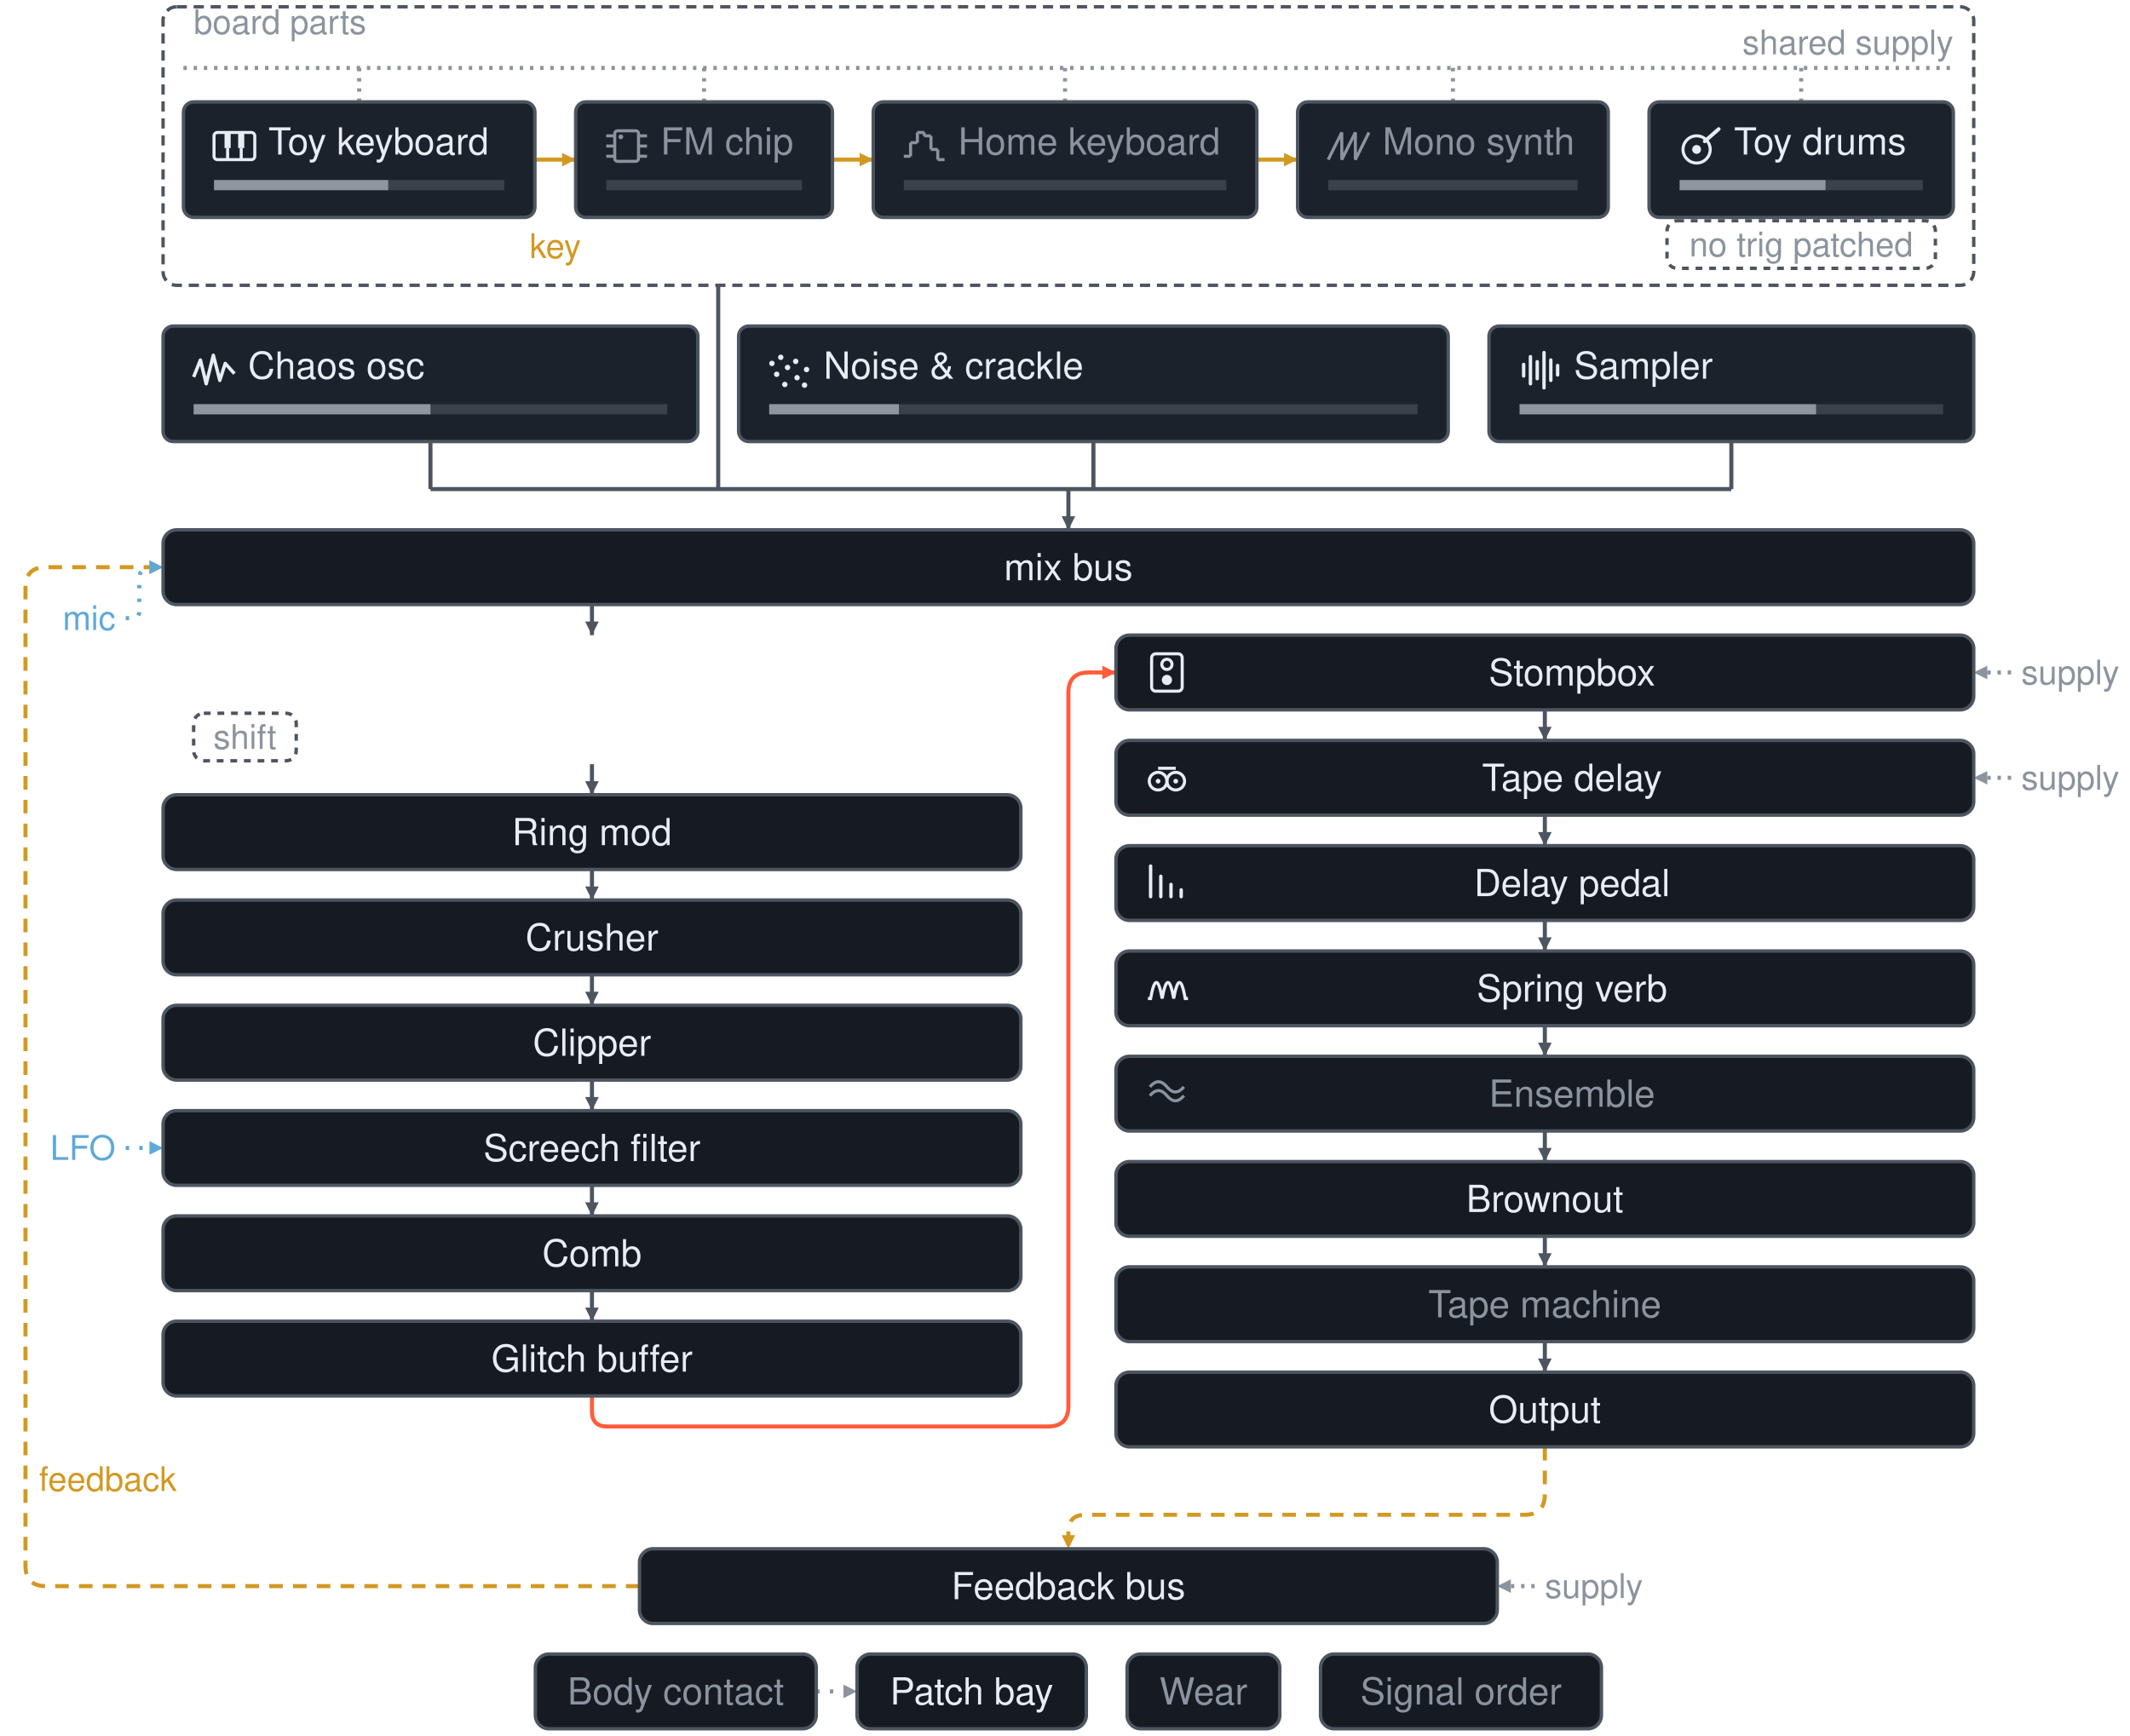
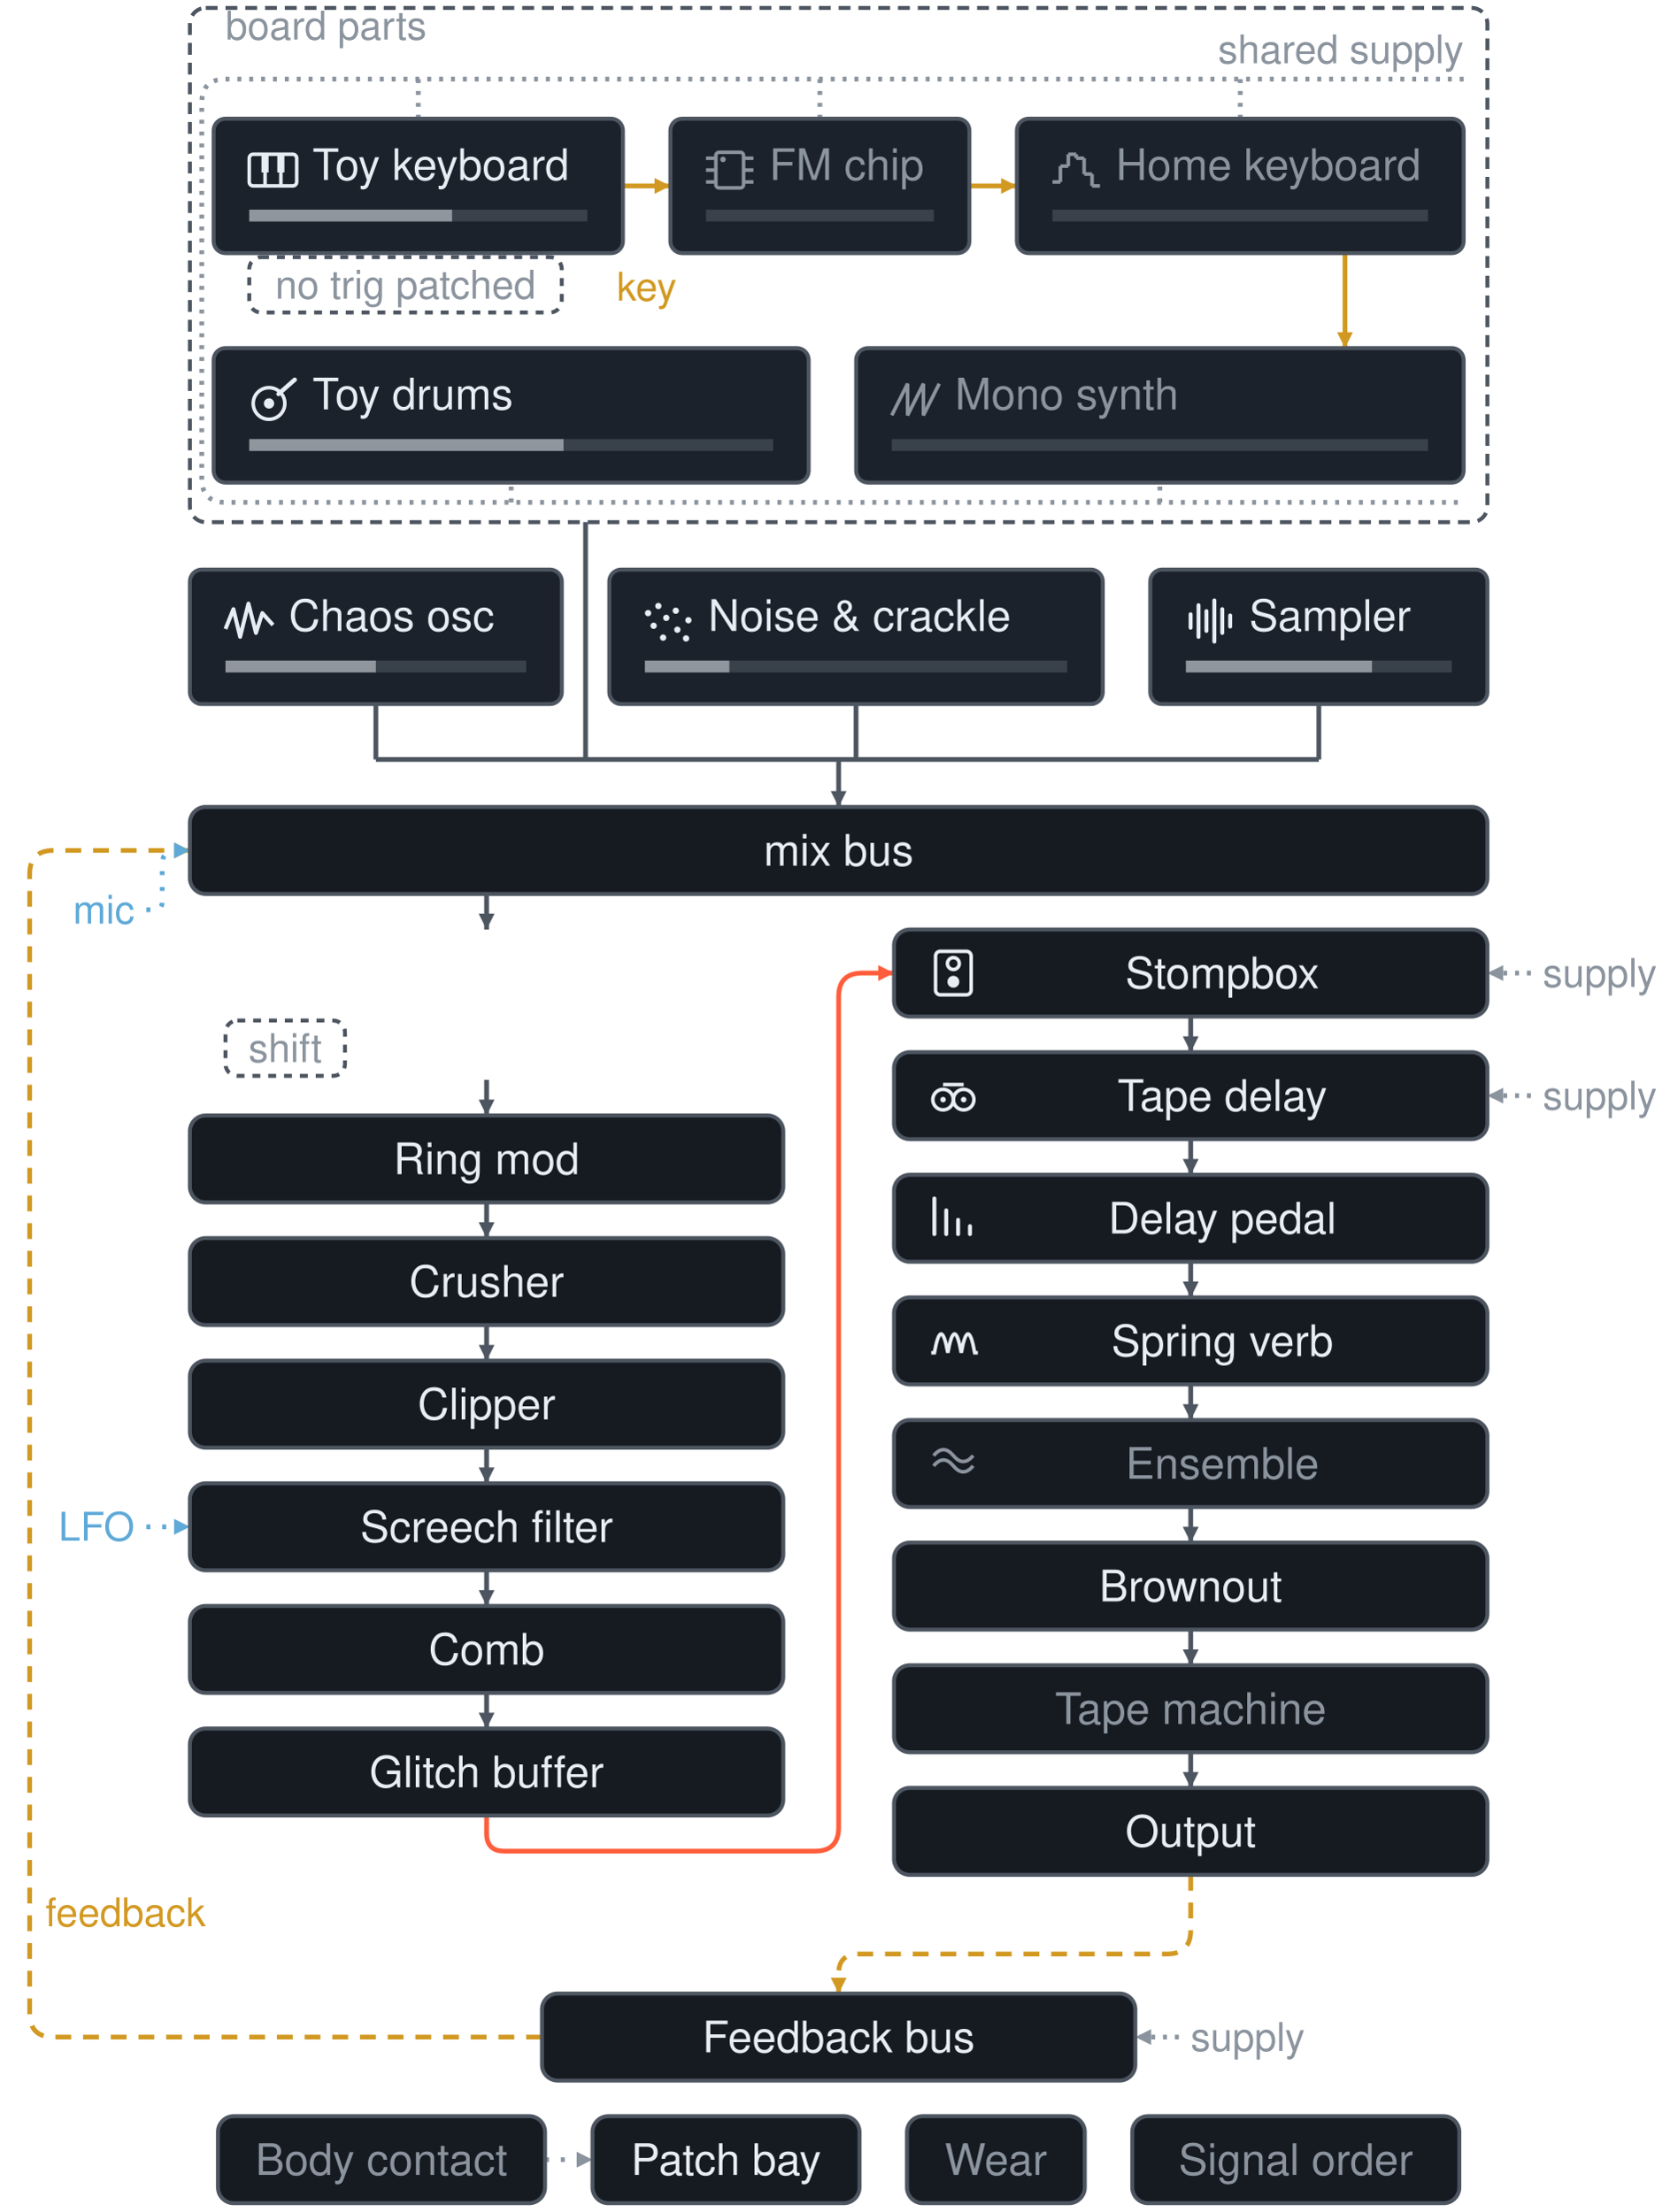
- <svg xmlns="http://www.w3.org/2000/svg" viewBox="0 0 627 511" width="627" height="511" font-family="Helvetica, Arial, sans-serif">
-   <g class="wire">
-     <path class="line" d="M 54 20 L 575 20" fill="none" stroke="#8b949e" stroke-width="1.2" stroke-dasharray="1 2" />
-     <path class="head" d="" fill="#8b949e" />
-     <text x="575" y="16" fill="#8b949e" font-size="10" text-anchor="end">shared supply</text>
+ <svg xmlns="http://www.w3.org/2000/svg" viewBox="0 0 422 559" width="422" height="559" font-family="Helvetica, Arial, sans-serif">
+   <g class="wire">
+     <path class="line" d="M 370 20 L 57 20 Q 51 20 51 26 L 51 121 Q 51 127 57 127 L 370 127" fill="none" stroke="#8b949e" stroke-width="1.2" stroke-dasharray="1 2" />
+     <path class="head" d="" fill="#8b949e" />
+     <text x="370" y="16" fill="#8b949e" font-size="10" text-anchor="end">shared supply</text>
  </g>
  <g class="wire">
    <path class="line" d="M 105.73 20 L 105.73 30" fill="none" stroke="#8b949e" stroke-width="1.2" stroke-dasharray="1 2" />
    <path class="head" d="" fill="#8b949e" />
  </g>
  <g class="wire">
-     <path class="line" d="M 530.21 20 L 530.21 30" fill="none" stroke="#8b949e" stroke-width="1.2" stroke-dasharray="1 2" />
-     <path class="head" d="" fill="#8b949e" />
-   </g>
-   <g class="wire">
-     <path class="line" d="M 207.25 20 L 207.25 30" fill="none" stroke="#8b949e" stroke-width="1.2" stroke-dasharray="1 2" />
-     <path class="head" d="" fill="#8b949e" />
-   </g>
-   <g class="wire">
-     <path class="line" d="M 313.51 20 L 313.51 30" fill="none" stroke="#8b949e" stroke-width="1.2" stroke-dasharray="1 2" />
-     <path class="head" d="" fill="#8b949e" />
-   </g>
-   <g class="wire">
-     <path class="line" d="M 427.7 20 L 427.7 30" fill="none" stroke="#8b949e" stroke-width="1.2" stroke-dasharray="1 2" />
-     <path class="head" d="" fill="#8b949e" />
-   </g>
-   <g class="wire">
-     <path class="line" d="M 157.46 47 L 169.46 47" fill="none" stroke="#d29922" stroke-width="1.2" />
-     <path class="head" d="M 169.46 47 L 165.46 49 L 165.46 45 Z" fill="#d29922" />
-     <text x="163.457" y="76" fill="#d29922" font-size="10" text-anchor="middle">key</text>
-   </g>
-   <g class="wire">
-     <path class="line" d="M 245.04 47 L 257.04 47" fill="none" stroke="#d29922" stroke-width="1.2" />
-     <path class="head" d="M 257.04 47 L 253.04 49 L 253.04 45 Z" fill="#d29922" />
-   </g>
-   <g class="wire">
-     <path class="line" d="M 369.97 47 L 381.97 47" fill="none" stroke="#d29922" stroke-width="1.2" />
-     <path class="head" d="M 381.97 47 L 377.97 49 L 377.97 45 Z" fill="#d29922" />
-   </g>
-   <g class="wire">
-     <path class="line" d="M 211.42 84 L 211.42 144" fill="none" stroke="#4d5560" stroke-width="1.2" />
-     <path class="head" d="" fill="#4d5560" />
-   </g>
-   <g class="wire">
-     <path class="line" d="M 126.71 130 L 126.71 144" fill="none" stroke="#4d5560" stroke-width="1.2" />
-     <path class="head" d="" fill="#4d5560" />
-   </g>
-   <g class="wire">
-     <path class="line" d="M 321.87 130 L 321.87 144" fill="none" stroke="#4d5560" stroke-width="1.2" />
-     <path class="head" d="" fill="#4d5560" />
-   </g>
-   <g class="wire">
-     <path class="line" d="M 509.65 130 L 509.65 144" fill="none" stroke="#4d5560" stroke-width="1.2" />
-     <path class="head" d="" fill="#4d5560" />
-   </g>
-   <g class="wire">
-     <path class="line" d="M 126.71 144 L 509.65 144" fill="none" stroke="#4d5560" stroke-width="1.2" />
-     <path class="head" d="" fill="#4d5560" />
-   </g>
-   <g class="wire">
-     <path class="line" d="M 314.5 144 L 314.5 156" fill="none" stroke="#4d5560" stroke-width="1.2" />
-     <path class="head" d="M 314.5 156 L 312.5 152 L 316.5 152 Z" fill="#4d5560" />
-   </g>
-   <g class="wire">
-     <path class="line" d="M 174.25 178 L 174.25 187" fill="none" stroke="#4d5560" stroke-width="1.2" />
-     <path class="head" d="M 174.25 187 L 172.25 183 L 176.25 183 Z" fill="#4d5560" />
-   </g>
-   <g class="wire">
-     <path class="line" d="M 174.25 225 L 174.25 234" fill="none" stroke="#4d5560" stroke-width="1.2" />
-     <path class="head" d="M 174.25 234 L 172.25 230 L 176.25 230 Z" fill="#4d5560" />
-   </g>
-   <g class="wire">
-     <path class="line" d="M 174.25 256 L 174.25 265" fill="none" stroke="#4d5560" stroke-width="1.2" />
-     <path class="head" d="M 174.25 265 L 172.25 261 L 176.25 261 Z" fill="#4d5560" />
-   </g>
-   <g class="wire">
-     <path class="line" d="M 174.25 287 L 174.25 296" fill="none" stroke="#4d5560" stroke-width="1.2" />
-     <path class="head" d="M 174.25 296 L 172.25 292 L 176.25 292 Z" fill="#4d5560" />
-   </g>
-   <g class="wire">
-     <path class="line" d="M 174.25 318 L 174.25 327" fill="none" stroke="#4d5560" stroke-width="1.2" />
-     <path class="head" d="M 174.25 327 L 172.25 323 L 176.25 323 Z" fill="#4d5560" />
-   </g>
-   <g class="wire">
-     <path class="line" d="M 174.25 349 L 174.25 358" fill="none" stroke="#4d5560" stroke-width="1.2" />
-     <path class="head" d="M 174.25 358 L 172.25 354 L 176.25 354 Z" fill="#4d5560" />
-   </g>
-   <g class="wire">
-     <path class="line" d="M 174.25 380 L 174.25 389" fill="none" stroke="#4d5560" stroke-width="1.2" />
-     <path class="head" d="M 174.25 389 L 172.25 385 L 176.25 385 Z" fill="#4d5560" />
-   </g>
-   <g class="wire">
-     <path class="line" d="M 454.75 209 L 454.75 218" fill="none" stroke="#4d5560" stroke-width="1.2" />
-     <path class="head" d="M 454.75 218 L 452.75 214 L 456.75 214 Z" fill="#4d5560" />
-   </g>
-   <g class="wire">
-     <path class="line" d="M 454.75 240 L 454.75 249" fill="none" stroke="#4d5560" stroke-width="1.2" />
-     <path class="head" d="M 454.75 249 L 452.75 245 L 456.75 245 Z" fill="#4d5560" />
-   </g>
-   <g class="wire">
-     <path class="line" d="M 454.75 271 L 454.75 280" fill="none" stroke="#4d5560" stroke-width="1.2" />
-     <path class="head" d="M 454.75 280 L 452.75 276 L 456.75 276 Z" fill="#4d5560" />
-   </g>
-   <g class="wire">
-     <path class="line" d="M 454.75 302 L 454.75 311" fill="none" stroke="#4d5560" stroke-width="1.2" />
-     <path class="head" d="M 454.75 311 L 452.75 307 L 456.75 307 Z" fill="#4d5560" />
-   </g>
-   <g class="wire">
-     <path class="line" d="M 454.75 333 L 454.75 342" fill="none" stroke="#4d5560" stroke-width="1.2" />
-     <path class="head" d="M 454.75 342 L 452.75 338 L 456.75 338 Z" fill="#4d5560" />
-   </g>
-   <g class="wire">
-     <path class="line" d="M 454.75 364 L 454.75 373" fill="none" stroke="#4d5560" stroke-width="1.2" />
-     <path class="head" d="M 454.75 373 L 452.75 369 L 456.75 369 Z" fill="#4d5560" />
-   </g>
-   <g class="wire">
-     <path class="line" d="M 454.75 395 L 454.75 404" fill="none" stroke="#4d5560" stroke-width="1.2" />
-     <path class="head" d="M 454.75 404 L 452.75 400 L 456.75 400 Z" fill="#4d5560" />
-   </g>
-   <g class="wire">
-     <path class="line" d="M 174.25 411 L 174.25 415.5 Q 174.25 420 178.75 420 L 308.5 420 Q 314.5 420 314.5 414 L 314.5 204 Q 314.5 198 320.5 198 L 328.5 198" fill="none" stroke="#ff5d3b" stroke-width="1.2" />
-     <path class="head" d="M 328.5 198 L 324.5 200 L 324.5 196 Z" fill="#ff5d3b" />
-   </g>
-   <g class="wire">
-     <path class="line" d="M 454.75 426 L 454.75 440 Q 454.75 446 448.75 446 L 319.5 446 Q 314.5 446 314.5 451 L 314.5 456" fill="none" stroke="#d29922" stroke-width="1.2" stroke-dasharray="4 3" />
-     <path class="head" d="M 314.5 456 L 312.5 452 L 316.5 452 Z" fill="#d29922" />
-   </g>
-   <g class="wire">
-     <path class="line" d="M 188.25 467 L 13.5 467 Q 7.5 467 7.5 461 L 7.5 173 Q 7.5 167 13.5 167 L 48 167" fill="none" stroke="#d29922" stroke-width="1.2" stroke-dasharray="4 3" />
-     <path class="head" d="M 48 167 L 44 169 L 44 165 Z" fill="#d29922" />
-     <text x="11.5" y="439" fill="#d29922" font-size="10" text-anchor="start">feedback</text>
-   </g>
-   <g class="wire">
-     <path class="line" d="M 240.28 498 L 252.28 498" fill="none" stroke="#8b949e" stroke-width="1.2" stroke-dasharray="1 3" />
-     <path class="head" d="M 252.28 498 L 248.28 500 L 248.28 496 Z" fill="#8b949e" />
-   </g>
-   <g class="wire">
-     <path class="line" d="M 37 182 L 39 182 Q 41 182 41 180 L 41 170.5 Q 41 167 44.5 167 L 48 167" fill="none" stroke="#5ea9d8" stroke-width="1.2" stroke-dasharray="1 3" />
-     <path class="head" d="M 48 167 L 44 169 L 44 165 Z" fill="#5ea9d8" />
-   </g>
-   <g class="wire">
-     <path class="line" d="M 592 198 L 581 198" fill="none" stroke="#8b949e" stroke-width="1.2" stroke-dasharray="1 2" />
-     <path class="head" d="M 581 198 L 585 196 L 585 200 Z" fill="#8b949e" />
-   </g>
-   <g class="wire">
-     <path class="line" d="M 592 229 L 581 229" fill="none" stroke="#8b949e" stroke-width="1.2" stroke-dasharray="1 2" />
-     <path class="head" d="M 581 229 L 585 227 L 585 231 Z" fill="#8b949e" />
-   </g>
-   <g class="wire">
-     <path class="line" d="M 37 338 L 48 338" fill="none" stroke="#5ea9d8" stroke-width="1.2" stroke-dasharray="1 3" />
-     <path class="head" d="M 48 338 L 44 340 L 44 336 Z" fill="#5ea9d8" />
-   </g>
-   <g class="wire">
-     <path class="line" d="M 451.75 467 L 440.75 467" fill="none" stroke="#8b949e" stroke-width="1.2" stroke-dasharray="1 2" />
-     <path class="head" d="M 440.75 467 L 444.75 465 L 444.75 469 Z" fill="#8b949e" />
-   </g>
-   <g class="node">
-     <rect x="48" y="2" width="533" height="82" rx="4" fill="none" stroke="#4d5560" stroke-dasharray="3 2" />
+     <path class="line" d="M 129.21 127 L 129.21 122" fill="none" stroke="#8b949e" stroke-width="1.2" stroke-dasharray="1 2" />
+     <path class="head" d="" fill="#8b949e" />
+   </g>
+   <g class="wire">
+     <path class="line" d="M 207.26 20 L 207.26 30" fill="none" stroke="#8b949e" stroke-width="1.2" stroke-dasharray="1 2" />
+     <path class="head" d="" fill="#8b949e" />
+   </g>
+   <g class="wire">
+     <path class="line" d="M 313.53 20 L 313.53 30" fill="none" stroke="#8b949e" stroke-width="1.2" stroke-dasharray="1 2" />
+     <path class="head" d="" fill="#8b949e" />
+   </g>
+   <g class="wire">
+     <path class="line" d="M 293.21 127 L 293.21 122" fill="none" stroke="#8b949e" stroke-width="1.2" stroke-dasharray="1 2" />
+     <path class="head" d="" fill="#8b949e" />
+   </g>
+   <g class="wire">
+     <path class="line" d="M 157.47 47 L 169.47 47" fill="none" stroke="#d29922" stroke-width="1.2" />
+     <path class="head" d="M 169.47 47 L 165.47 49 L 165.47 45 Z" fill="#d29922" />
+     <text x="163.467" y="76" fill="#d29922" font-size="10" text-anchor="middle">key</text>
+   </g>
+   <g class="wire">
+     <path class="line" d="M 245.06 47 L 257.06 47" fill="none" stroke="#d29922" stroke-width="1.2" />
+     <path class="head" d="M 257.06 47 L 253.06 49 L 253.06 45 Z" fill="#d29922" />
+   </g>
+   <g class="wire">
+     <path class="line" d="M 340 64 L 340 88" fill="none" stroke="#d29922" stroke-width="1.2" />
+     <path class="head" d="M 340 88 L 338 84 L 342 84 Z" fill="#d29922" />
+   </g>
+   <g class="wire">
+     <path class="line" d="M 148.02 132 L 148.02 192" fill="none" stroke="#4d5560" stroke-width="1.2" />
+     <path class="head" d="" fill="#4d5560" />
+   </g>
+   <g class="wire">
+     <path class="line" d="M 95.01 178 L 95.01 192" fill="none" stroke="#4d5560" stroke-width="1.2" />
+     <path class="head" d="" fill="#4d5560" />
+   </g>
+   <g class="wire">
+     <path class="line" d="M 216.4 178 L 216.4 192" fill="none" stroke="#4d5560" stroke-width="1.2" />
+     <path class="head" d="" fill="#4d5560" />
+   </g>
+   <g class="wire">
+     <path class="line" d="M 333.39 178 L 333.39 192" fill="none" stroke="#4d5560" stroke-width="1.2" />
+     <path class="head" d="" fill="#4d5560" />
+   </g>
+   <g class="wire">
+     <path class="line" d="M 95.01 192 L 333.39 192" fill="none" stroke="#4d5560" stroke-width="1.2" />
+     <path class="head" d="" fill="#4d5560" />
+   </g>
+   <g class="wire">
+     <path class="line" d="M 212 192 L 212 204" fill="none" stroke="#4d5560" stroke-width="1.2" />
+     <path class="head" d="M 212 204 L 210 200 L 214 200 Z" fill="#4d5560" />
+   </g>
+   <g class="wire">
+     <path class="line" d="M 123 226 L 123 235" fill="none" stroke="#4d5560" stroke-width="1.2" />
+     <path class="head" d="M 123 235 L 121 231 L 125 231 Z" fill="#4d5560" />
+   </g>
+   <g class="wire">
+     <path class="line" d="M 123 273 L 123 282" fill="none" stroke="#4d5560" stroke-width="1.2" />
+     <path class="head" d="M 123 282 L 121 278 L 125 278 Z" fill="#4d5560" />
+   </g>
+   <g class="wire">
+     <path class="line" d="M 123 304 L 123 313" fill="none" stroke="#4d5560" stroke-width="1.2" />
+     <path class="head" d="M 123 313 L 121 309 L 125 309 Z" fill="#4d5560" />
+   </g>
+   <g class="wire">
+     <path class="line" d="M 123 335 L 123 344" fill="none" stroke="#4d5560" stroke-width="1.2" />
+     <path class="head" d="M 123 344 L 121 340 L 125 340 Z" fill="#4d5560" />
+   </g>
+   <g class="wire">
+     <path class="line" d="M 123 366 L 123 375" fill="none" stroke="#4d5560" stroke-width="1.2" />
+     <path class="head" d="M 123 375 L 121 371 L 125 371 Z" fill="#4d5560" />
+   </g>
+   <g class="wire">
+     <path class="line" d="M 123 397 L 123 406" fill="none" stroke="#4d5560" stroke-width="1.2" />
+     <path class="head" d="M 123 406 L 121 402 L 125 402 Z" fill="#4d5560" />
+   </g>
+   <g class="wire">
+     <path class="line" d="M 123 428 L 123 437" fill="none" stroke="#4d5560" stroke-width="1.2" />
+     <path class="head" d="M 123 437 L 121 433 L 125 433 Z" fill="#4d5560" />
+   </g>
+   <g class="wire">
+     <path class="line" d="M 301 257 L 301 266" fill="none" stroke="#4d5560" stroke-width="1.2" />
+     <path class="head" d="M 301 266 L 299 262 L 303 262 Z" fill="#4d5560" />
+   </g>
+   <g class="wire">
+     <path class="line" d="M 301 288 L 301 297" fill="none" stroke="#4d5560" stroke-width="1.2" />
+     <path class="head" d="M 301 297 L 299 293 L 303 293 Z" fill="#4d5560" />
+   </g>
+   <g class="wire">
+     <path class="line" d="M 301 319 L 301 328" fill="none" stroke="#4d5560" stroke-width="1.2" />
+     <path class="head" d="M 301 328 L 299 324 L 303 324 Z" fill="#4d5560" />
+   </g>
+   <g class="wire">
+     <path class="line" d="M 301 350 L 301 359" fill="none" stroke="#4d5560" stroke-width="1.2" />
+     <path class="head" d="M 301 359 L 299 355 L 303 355 Z" fill="#4d5560" />
+   </g>
+   <g class="wire">
+     <path class="line" d="M 301 381 L 301 390" fill="none" stroke="#4d5560" stroke-width="1.2" />
+     <path class="head" d="M 301 390 L 299 386 L 303 386 Z" fill="#4d5560" />
+   </g>
+   <g class="wire">
+     <path class="line" d="M 301 412 L 301 421" fill="none" stroke="#4d5560" stroke-width="1.2" />
+     <path class="head" d="M 301 421 L 299 417 L 303 417 Z" fill="#4d5560" />
+   </g>
+   <g class="wire">
+     <path class="line" d="M 301 443 L 301 452" fill="none" stroke="#4d5560" stroke-width="1.2" />
+     <path class="head" d="M 301 452 L 299 448 L 303 448 Z" fill="#4d5560" />
+   </g>
+   <g class="wire">
+     <path class="line" d="M 123 459 L 123 463.5 Q 123 468 127.5 468 L 206 468 Q 212 468 212 462 L 212 252 Q 212 246 218 246 L 226 246" fill="none" stroke="#ff5d3b" stroke-width="1.2" />
+     <path class="head" d="M 226 246 L 222 248 L 222 244 Z" fill="#ff5d3b" />
+   </g>
+   <g class="wire">
+     <path class="line" d="M 301 474 L 301 488 Q 301 494 295 494 L 217 494 Q 212 494 212 499 L 212 504" fill="none" stroke="#d29922" stroke-width="1.2" stroke-dasharray="4 3" />
+     <path class="head" d="M 212 504 L 210 500 L 214 500 Z" fill="#d29922" />
+   </g>
+   <g class="wire">
+     <path class="line" d="M 137 515 L 13.5 515 Q 7.5 515 7.5 509 L 7.5 221 Q 7.5 215 13.5 215 L 48 215" fill="none" stroke="#d29922" stroke-width="1.2" stroke-dasharray="4 3" />
+     <path class="head" d="M 48 215 L 44 217 L 44 213 Z" fill="#d29922" />
+     <text x="11.5" y="487" fill="#d29922" font-size="10" text-anchor="start">feedback</text>
+   </g>
+   <g class="wire">
+     <path class="line" d="M 137.78 546 L 149.78 546" fill="none" stroke="#8b949e" stroke-width="1.2" stroke-dasharray="1 3" />
+     <path class="head" d="M 149.78 546 L 145.78 548 L 145.78 544 Z" fill="#8b949e" />
+   </g>
+   <g class="wire">
+     <path class="line" d="M 37 230 L 39 230 Q 41 230 41 228 L 41 218.5 Q 41 215 44.5 215 L 48 215" fill="none" stroke="#5ea9d8" stroke-width="1.2" stroke-dasharray="1 3" />
+     <path class="head" d="M 48 215 L 44 217 L 44 213 Z" fill="#5ea9d8" />
+   </g>
+   <g class="wire">
+     <path class="line" d="M 387 246 L 376 246" fill="none" stroke="#8b949e" stroke-width="1.2" stroke-dasharray="1 2" />
+     <path class="head" d="M 376 246 L 380 244 L 380 248 Z" fill="#8b949e" />
+   </g>
+   <g class="wire">
+     <path class="line" d="M 387 277 L 376 277" fill="none" stroke="#8b949e" stroke-width="1.2" stroke-dasharray="1 2" />
+     <path class="head" d="M 376 277 L 380 275 L 380 279 Z" fill="#8b949e" />
+   </g>
+   <g class="wire">
+     <path class="line" d="M 37 386 L 48 386" fill="none" stroke="#5ea9d8" stroke-width="1.2" stroke-dasharray="1 3" />
+     <path class="head" d="M 48 386 L 44 388 L 44 384 Z" fill="#5ea9d8" />
+   </g>
+   <g class="wire">
+     <path class="line" d="M 298 515 L 287 515" fill="none" stroke="#8b949e" stroke-width="1.2" stroke-dasharray="1 2" />
+     <path class="head" d="M 287 515 L 291 513 L 291 517 Z" fill="#8b949e" />
+   </g>
+   <g class="node">
+     <rect x="48" y="2" width="328" height="130" rx="4" fill="none" stroke="#4d5560" stroke-dasharray="3 2" />
    <text x="57" y="10" fill="#8b949e" font-size="10" text-anchor="start">board parts</text>
  </g>
  <g class="node">
-     <rect class="box" x="54" y="30" width="103.457" height="34" rx="3" fill="#1c222b" stroke="#4d5560" stroke-width="1" />
+     <rect class="box" x="54" y="30" width="103.467" height="34" rx="3" fill="#1c222b" stroke="#4d5560" stroke-width="1" />
    <g class="glyph">
      <rect x="63" y="39" width="12" height="8" rx="1" fill="none" stroke="#e6edf3" stroke-width="0.9" />
      <path d="M 67 43.6 V 47 M 71 43.6 V 47" stroke="#e6edf3" stroke-width="0.9" />
      <rect x="66.1" y="39" width="1.8" height="4.6" fill="#e6edf3" />
      <rect x="70.1" y="39" width="1.8" height="4.6" fill="#e6edf3" />
    </g>
    <text x="79" y="45.5" fill="#e6edf3" font-size="11" text-anchor="start">Toy keyboard</text>
-     <rect x="63" y="53" width="85.457" height="3" fill="#4d5560" fill-opacity="0.6" />
-     <rect x="63" y="53" width="51.274" height="3" fill="#e6edf3" fill-opacity="0.5" />
-   </g>
-   <g class="node">
-     <rect class="box" x="485.424" y="30" width="89.576" height="34" rx="3" fill="#1c222b" stroke="#4d5560" stroke-width="1" />
-     <g class="glyph">
-       <circle cx="499.424" cy="44" r="4" fill="none" stroke="#e6edf3" stroke-width="0.9" />
-       <circle cx="499.424" cy="44" r="1.3" fill="#e6edf3" />
-       <path d="M 505.924 38 L 501.824 41.6" stroke="#e6edf3" stroke-width="1.1" stroke-linecap="round" />
-     </g>
-     <text x="510.424" y="45.5" fill="#e6edf3" font-size="11" text-anchor="start">Toy drums</text>
-     <rect x="494.424" y="53" width="71.576" height="3" fill="#4d5560" fill-opacity="0.6" />
-     <rect x="494.424" y="53" width="42.946" height="3" fill="#e6edf3" fill-opacity="0.5" />
-   </g>
-   <g class="node">
-     <rect class="box" x="169.457" y="30" width="75.585" height="34" rx="3" fill="#1c222b" stroke="#4d5560" stroke-width="1" />
-     <g class="glyph">
-       <rect x="180.957" y="38.5" width="7" height="9" rx="0.8" fill="none" stroke="#8b949e" stroke-width="0.9" />
-       <path d="M 178.457 40 h 2.5 M 187.957 40 h 2.5 M 178.457 43 h 2.5 M 187.957 43 h 2.5 M 178.457 46 h 2.5 M 187.957 46 h 2.5" stroke="#8b949e" stroke-width="0.9" />
-       <circle cx="182.757" cy="40.3" r="0.7" fill="#8b949e" />
-     </g>
-     <text x="194.457" y="45.5" fill="#8b949e" font-size="11" text-anchor="start">FM chip</text>
-     <rect x="178.457" y="53" width="57.585" height="3" fill="#4d5560" fill-opacity="0.6" />
-   </g>
-   <g class="node">
-     <rect class="box" x="257.043" y="30" width="112.932" height="34" rx="3" fill="#1c222b" stroke="#4d5560" stroke-width="1" />
-     <g class="glyph">
-       <path d="M 266.043 46 h 2 M 268.043 42 h 2 M 270.043 39 h 2 M 272.043 40 h 2 M 274.043 44 h 2 M 276.043 47 h 2 M 268.043 46 V 42 M 270.043 42 V 39 M 272.043 39 V 40 M 274.043 40 V 44 M 276.043 44 V 47" fill="none" stroke="#8b949e" stroke-width="0.9" stroke-linejoin="miter" />
-     </g>
-     <text x="282.043" y="45.5" fill="#8b949e" font-size="11" text-anchor="start">Home keyboard</text>
-     <rect x="266.043" y="53" width="94.932" height="3" fill="#4d5560" fill-opacity="0.6" />
-   </g>
-   <g class="node">
-     <rect class="box" x="381.974" y="30" width="91.449" height="34" rx="3" fill="#1c222b" stroke="#4d5560" stroke-width="1" />
-     <g class="glyph">
-       <path d="M 390.974 47 L 394.974 39 V 47 L 398.974 39 V 47 L 402.974 39" fill="none" stroke="#8b949e" stroke-width="0.9" stroke-linejoin="miter" />
-     </g>
-     <text x="406.974" y="45.5" fill="#8b949e" font-size="11" text-anchor="start">Mono synth</text>
-     <rect x="390.974" y="53" width="73.449" height="3" fill="#4d5560" fill-opacity="0.6" />
-   </g>
-   <g class="node">
-     <rect class="box" x="48" y="96" width="157.424" height="34" rx="3" fill="#1c222b" stroke="#4d5560" stroke-width="1" />
-     <g class="glyph">
-       <path d="M 57 111 L 59 106 L 60.7 113 L 62.8 104.6 L 64.7 112 L 66.3 107 L 69 110" fill="none" stroke="#e6edf3" stroke-width="1" stroke-linejoin="round" />
-     </g>
-     <text x="73" y="111.5" fill="#e6edf3" font-size="11" text-anchor="start">Chaos osc</text>
-     <rect x="57" y="119" width="139.424" height="3" fill="#4d5560" fill-opacity="0.6" />
-     <rect x="57" y="119" width="69.712" height="3" fill="#e6edf3" fill-opacity="0.5" />
-   </g>
-   <g class="node">
-     <rect class="box" x="217.424" y="96" width="208.884" height="34" rx="3" fill="#1c222b" stroke="#4d5560" stroke-width="1" />
-     <g class="glyph">
-       <path d="M 227.224 106.2 a 0.8 0.8 0 1 0 0.01 0 M 229.824 104.4 a 0.8 0.8 0 1 0 0.01 0 M 228.624 109.4 a 0.8 0.8 0 1 0 0.01 0 M 231.824 107.4 a 0.8 0.8 0 1 0 0.01 0 M 231.024 112.4 a 0.8 0.8 0 1 0 0.01 0 M 234.224 105.6 a 0.8 0.8 0 1 0 0.01 0 M 234.624 110.4 a 0.8 0.8 0 1 0 0.01 0 M 237.424 108 a 0.8 0.8 0 1 0 0.01 0 M 236.824 112.6 a 0.8 0.8 0 1 0 0.01 0" fill="#e6edf3" />
-     </g>
-     <text x="242.424" y="111.5" fill="#e6edf3" font-size="11" text-anchor="start">Noise &amp; crackle</text>
-     <rect x="226.424" y="119" width="190.884" height="3" fill="#4d5560" fill-opacity="0.6" />
-     <rect x="226.424" y="119" width="38.177" height="3" fill="#e6edf3" fill-opacity="0.5" />
-   </g>
-   <g class="node">
-     <rect class="box" x="438.308" y="96" width="142.692" height="34" rx="3" fill="#1c222b" stroke="#4d5560" stroke-width="1" />
-     <g class="glyph">
-       <path d="M 448.508 107.3 v 3.4 M 450.508 105 v 8 M 452.508 106.5 v 5 M 454.508 103.8 v 10.4 M 456.508 106 v 6 M 458.508 107.6 v 2.8" stroke="#e6edf3" stroke-width="1" stroke-linecap="round" />
-     </g>
-     <text x="463.308" y="111.5" fill="#e6edf3" font-size="11" text-anchor="start">Sampler</text>
-     <rect x="447.308" y="119" width="124.692" height="3" fill="#4d5560" fill-opacity="0.6" />
-     <rect x="447.308" y="119" width="87.285" height="3" fill="#e6edf3" fill-opacity="0.5" />
-   </g>
-   <g class="node">
-     <rect class="box" x="48" y="156" width="533" height="22" rx="4" fill="#161b22" stroke="#4d5560" stroke-width="1" />
-     <text x="314.5" y="170.85" fill="#e6edf3" font-size="11" text-anchor="middle">mix bus</text>
+     <rect x="63" y="53" width="85.467" height="3" fill="#4d5560" fill-opacity="0.6" />
+     <rect x="63" y="53" width="51.28" height="3" fill="#e6edf3" fill-opacity="0.5" />
+   </g>
+   <g class="node">
+     <rect class="box" x="54" y="88" width="150.427" height="34" rx="3" fill="#1c222b" stroke="#4d5560" stroke-width="1" />
+     <g class="glyph">
+       <circle cx="68" cy="102" r="4" fill="none" stroke="#e6edf3" stroke-width="0.9" />
+       <circle cx="68" cy="102" r="1.3" fill="#e6edf3" />
+       <path d="M 74.5 96 L 70.4 99.6" stroke="#e6edf3" stroke-width="1.1" stroke-linecap="round" />
+     </g>
+     <text x="79" y="103.5" fill="#e6edf3" font-size="11" text-anchor="start">Toy drums</text>
+     <rect x="63" y="111" width="132.427" height="3" fill="#4d5560" fill-opacity="0.6" />
+     <rect x="63" y="111" width="79.456" height="3" fill="#e6edf3" fill-opacity="0.5" />
+   </g>
+   <g class="node">
+     <rect class="box" x="169.467" y="30" width="75.592" height="34" rx="3" fill="#1c222b" stroke="#4d5560" stroke-width="1" />
+     <g class="glyph">
+       <rect x="180.967" y="38.5" width="7" height="9" rx="0.8" fill="none" stroke="#8b949e" stroke-width="0.9" />
+       <path d="M 178.467 40 h 2.5 M 187.967 40 h 2.5 M 178.467 43 h 2.5 M 187.967 43 h 2.5 M 178.467 46 h 2.5 M 187.967 46 h 2.5" stroke="#8b949e" stroke-width="0.9" />
+       <circle cx="182.767" cy="40.3" r="0.7" fill="#8b949e" />
+     </g>
+     <text x="194.467" y="45.5" fill="#8b949e" font-size="11" text-anchor="start">FM chip</text>
+     <rect x="178.467" y="53" width="57.592" height="3" fill="#4d5560" fill-opacity="0.6" />
+   </g>
+   <g class="node">
+     <rect class="box" x="257.058" y="30" width="112.942" height="34" rx="3" fill="#1c222b" stroke="#4d5560" stroke-width="1" />
+     <g class="glyph">
+       <path d="M 266.058 46 h 2 M 268.058 42 h 2 M 270.058 39 h 2 M 272.058 40 h 2 M 274.058 44 h 2 M 276.058 47 h 2 M 268.058 46 V 42 M 270.058 42 V 39 M 272.058 39 V 40 M 274.058 40 V 44 M 276.058 44 V 47" fill="none" stroke="#8b949e" stroke-width="0.9" stroke-linejoin="miter" />
+     </g>
+     <text x="282.058" y="45.5" fill="#8b949e" font-size="11" text-anchor="start">Home keyboard</text>
+     <rect x="266.058" y="53" width="94.942" height="3" fill="#4d5560" fill-opacity="0.6" />
+   </g>
+   <g class="node">
+     <rect class="box" x="216.427" y="88" width="153.573" height="34" rx="3" fill="#1c222b" stroke="#4d5560" stroke-width="1" />
+     <g class="glyph">
+       <path d="M 225.427 105 L 229.427 97 V 105 L 233.427 97 V 105 L 237.427 97" fill="none" stroke="#8b949e" stroke-width="0.9" stroke-linejoin="miter" />
+     </g>
+     <text x="241.427" y="103.5" fill="#8b949e" font-size="11" text-anchor="start">Mono synth</text>
+     <rect x="225.427" y="111" width="135.573" height="3" fill="#4d5560" fill-opacity="0.6" />
+   </g>
+   <g class="node">
+     <rect class="box" x="48" y="144" width="94.021" height="34" rx="3" fill="#1c222b" stroke="#4d5560" stroke-width="1" />
+     <g class="glyph">
+       <path d="M 57 159 L 59 154 L 60.7 161 L 62.8 152.6 L 64.7 160 L 66.3 155 L 69 158" fill="none" stroke="#e6edf3" stroke-width="1" stroke-linejoin="round" />
+     </g>
+     <text x="73" y="159.5" fill="#e6edf3" font-size="11" text-anchor="start">Chaos osc</text>
+     <rect x="57" y="167" width="76.021" height="3" fill="#4d5560" fill-opacity="0.6" />
+     <rect x="57" y="167" width="38.011" height="3" fill="#e6edf3" fill-opacity="0.5" />
+   </g>
+   <g class="node">
+     <rect class="box" x="154.021" y="144" width="124.756" height="34" rx="3" fill="#1c222b" stroke="#4d5560" stroke-width="1" />
+     <g class="glyph">
+       <path d="M 163.821 154.2 a 0.8 0.8 0 1 0 0.01 0 M 166.421 152.4 a 0.8 0.8 0 1 0 0.01 0 M 165.221 157.4 a 0.8 0.8 0 1 0 0.01 0 M 168.421 155.4 a 0.8 0.8 0 1 0 0.01 0 M 167.621 160.4 a 0.8 0.8 0 1 0 0.01 0 M 170.821 153.6 a 0.8 0.8 0 1 0 0.01 0 M 171.221 158.4 a 0.8 0.8 0 1 0 0.01 0 M 174.021 156 a 0.8 0.8 0 1 0 0.01 0 M 173.421 160.6 a 0.8 0.8 0 1 0 0.01 0" fill="#e6edf3" />
+     </g>
+     <text x="179.021" y="159.5" fill="#e6edf3" font-size="11" text-anchor="start">Noise &amp; crackle</text>
+     <rect x="163.021" y="167" width="106.756" height="3" fill="#4d5560" fill-opacity="0.6" />
+     <rect x="163.021" y="167" width="21.351" height="3" fill="#e6edf3" fill-opacity="0.5" />
+   </g>
+   <g class="node">
+     <rect class="box" x="290.777" y="144" width="85.223" height="34" rx="3" fill="#1c222b" stroke="#4d5560" stroke-width="1" />
+     <g class="glyph">
+       <path d="M 300.977 155.3 v 3.4 M 302.977 153 v 8 M 304.977 154.5 v 5 M 306.977 151.8 v 10.4 M 308.977 154 v 6 M 310.977 155.6 v 2.8" stroke="#e6edf3" stroke-width="1" stroke-linecap="round" />
+     </g>
+     <text x="315.777" y="159.5" fill="#e6edf3" font-size="11" text-anchor="start">Sampler</text>
+     <rect x="299.777" y="167" width="67.223" height="3" fill="#4d5560" fill-opacity="0.6" />
+     <rect x="299.777" y="167" width="47.056" height="3" fill="#e6edf3" fill-opacity="0.5" />
+   </g>
+   <g class="node">
+     <rect class="box" x="48" y="204" width="328" height="22" rx="4" fill="#161b22" stroke="#4d5560" stroke-width="1" />
+     <text x="212" y="218.85" fill="#e6edf3" font-size="11" text-anchor="middle">mix bus</text>
  </g>
  <g class="node" />
  <g class="node">
-     <rect class="box" x="48" y="234" width="252.5" height="22" rx="4" fill="#161b22" stroke="#4d5560" stroke-width="1" />
-     <text x="174.25" y="248.85" fill="#e6edf3" font-size="11" text-anchor="middle">Ring mod</text>
-   </g>
-   <g class="node">
-     <rect class="box" x="48" y="265" width="252.5" height="22" rx="4" fill="#161b22" stroke="#4d5560" stroke-width="1" />
-     <text x="174.25" y="279.85" fill="#e6edf3" font-size="11" text-anchor="middle">Crusher</text>
-   </g>
-   <g class="node">
-     <rect class="box" x="48" y="296" width="252.5" height="22" rx="4" fill="#161b22" stroke="#4d5560" stroke-width="1" />
-     <text x="174.25" y="310.85" fill="#e6edf3" font-size="11" text-anchor="middle">Clipper</text>
-   </g>
-   <g class="node">
-     <rect class="box" x="48" y="327" width="252.5" height="22" rx="4" fill="#161b22" stroke="#4d5560" stroke-width="1" />
-     <text x="174.25" y="341.85" fill="#e6edf3" font-size="11" text-anchor="middle">Screech filter</text>
-   </g>
-   <g class="node">
-     <rect class="box" x="48" y="358" width="252.5" height="22" rx="4" fill="#161b22" stroke="#4d5560" stroke-width="1" />
-     <text x="174.25" y="372.85" fill="#e6edf3" font-size="11" text-anchor="middle">Comb</text>
-   </g>
-   <g class="node">
-     <rect class="box" x="48" y="389" width="252.5" height="22" rx="4" fill="#161b22" stroke="#4d5560" stroke-width="1" />
-     <text x="174.25" y="403.85" fill="#e6edf3" font-size="11" text-anchor="middle">Glitch buffer</text>
-   </g>
-   <g class="node">
-     <rect class="box" x="328.5" y="187" width="252.5" height="22" rx="4" fill="#161b22" stroke="#4d5560" stroke-width="1" />
-     <g class="glyph">
-       <rect x="339" y="192.5" width="9" height="11" rx="1.2" fill="none" stroke="#e6edf3" stroke-width="0.9" />
-       <circle cx="343.5" cy="195.6" r="1.5" fill="none" stroke="#e6edf3" stroke-width="0.9" />
-       <circle cx="343.5" cy="200.2" r="1.5" fill="#e6edf3" />
-     </g>
-     <text x="462.75" y="201.85" fill="#e6edf3" font-size="11" text-anchor="middle">Stompbox</text>
-   </g>
-   <g class="node">
-     <rect class="box" x="328.5" y="218" width="252.5" height="22" rx="4" fill="#161b22" stroke="#4d5560" stroke-width="1" />
-     <g class="glyph">
-       <circle cx="340.9" cy="230" r="2.6" fill="none" stroke="#e6edf3" stroke-width="0.9" />
-       <circle cx="340.9" cy="230" r="0.7" fill="#e6edf3" />
-       <circle cx="346.1" cy="230" r="2.6" fill="none" stroke="#e6edf3" stroke-width="0.9" />
-       <circle cx="346.1" cy="230" r="0.7" fill="#e6edf3" />
-       <path d="M 340.9 226.2 H 346.1" stroke="#e6edf3" stroke-width="0.9" />
-     </g>
-     <text x="462.75" y="232.85" fill="#e6edf3" font-size="11" text-anchor="middle">Tape delay</text>
-   </g>
-   <g class="node">
-     <rect class="box" x="328.5" y="249" width="252.5" height="22" rx="4" fill="#161b22" stroke="#4d5560" stroke-width="1" />
-     <g class="glyph">
-       <path d="M 338.7 264 v -9 M 341.7 264 v -6 M 344.7 264 v -3.6 M 347.7 264 v -2" stroke="#e6edf3" stroke-width="1" stroke-linecap="round" />
-     </g>
-     <text x="462.75" y="263.85" fill="#e6edf3" font-size="11" text-anchor="middle">Delay pedal</text>
-   </g>
-   <g class="node">
-     <rect class="box" x="328.5" y="280" width="252.5" height="22" rx="4" fill="#161b22" stroke="#4d5560" stroke-width="1" />
-     <g class="glyph">
-       <path d="M 337.9 294 h 0.8 q 1.7 -9.5 3.4 0 q 1.7 -9.5 3.4 0 q 1.7 -9.5 3.4 0 h 0.8" fill="none" stroke="#e6edf3" stroke-width="0.9" />
-     </g>
-     <text x="462.75" y="294.85" fill="#e6edf3" font-size="11" text-anchor="middle">Spring verb</text>
-   </g>
-   <g class="node">
-     <rect class="box" x="328.5" y="311" width="252.5" height="22" rx="4" fill="#161b22" stroke="#4d5560" stroke-width="1" />
-     <g class="glyph">
-       <path d="M 338.5 320 q 2.5 -3 5 0 q 2.5 3 5 0" fill="none" stroke="#8b949e" stroke-width="0.9" />
-       <path d="M 338.5 322.6 q 2.5 -3 5 0 q 2.5 3 5 0" fill="none" stroke="#8b949e" stroke-width="0.9" />
-     </g>
-     <text x="462.75" y="325.85" fill="#8b949e" font-size="11" text-anchor="middle">Ensemble</text>
-   </g>
-   <g class="node">
-     <rect class="box" x="328.5" y="342" width="252.5" height="22" rx="4" fill="#161b22" stroke="#4d5560" stroke-width="1" />
-     <text x="454.75" y="356.85" fill="#e6edf3" font-size="11" text-anchor="middle">Brownout</text>
-   </g>
-   <g class="node">
-     <rect class="box" x="328.5" y="373" width="252.5" height="22" rx="4" fill="#161b22" stroke="#4d5560" stroke-width="1" />
-     <text x="454.75" y="387.85" fill="#8b949e" font-size="11" text-anchor="middle">Tape machine</text>
-   </g>
-   <g class="node">
-     <rect class="box" x="328.5" y="404" width="252.5" height="22" rx="4" fill="#161b22" stroke="#4d5560" stroke-width="1" />
-     <text x="454.75" y="418.85" fill="#e6edf3" font-size="11" text-anchor="middle">Output</text>
-   </g>
-   <g class="node">
-     <rect class="box" x="188.25" y="456" width="252.5" height="22" rx="4" fill="#161b22" stroke="#4d5560" stroke-width="1" />
-     <text x="314.5" y="470.85" fill="#e6edf3" font-size="11" text-anchor="middle">Feedback bus</text>
-   </g>
-   <g class="node">
-     <rect class="box" x="157.595" y="487" width="82.68" height="22" rx="4" fill="#161b22" stroke="#4d5560" stroke-width="1" />
-     <text x="198.935" y="501.85" fill="#8b949e" font-size="11" text-anchor="middle">Body contact</text>
-   </g>
-   <g class="node">
-     <rect class="box" x="252.275" y="487" width="67.5" height="22" rx="4" fill="#161b22" stroke="#4d5560" stroke-width="1" />
-     <text x="286.025" y="501.85" fill="#e6edf3" font-size="11" text-anchor="middle">Patch bay</text>
-   </g>
-   <g class="node">
-     <rect class="box" x="331.775" y="487" width="44.95" height="22" rx="4" fill="#161b22" stroke="#4d5560" stroke-width="1" />
-     <text x="354.25" y="501.85" fill="#8b949e" font-size="11" text-anchor="middle">Wear</text>
-   </g>
-   <g class="node">
-     <rect class="box" x="388.725" y="487" width="82.68" height="22" rx="4" fill="#161b22" stroke="#4d5560" stroke-width="1" />
-     <text x="430.065" y="501.85" fill="#8b949e" font-size="11" text-anchor="middle">Signal order</text>
-   </g>
-   <g class="node">
-     <rect class="box" x="57" y="210" width="30.2" height="14" rx="3" fill="none" stroke="#4d5560" stroke-dasharray="2 2" />
-     <text x="72.1" y="220.5" fill="#8b949e" font-size="10" text-anchor="middle">shift</text>
-   </g>
-   <g class="node">
-     <rect class="box" x="490.712" y="65" width="79" height="14" rx="3" fill="none" stroke="#4d5560" stroke-dasharray="2 2" />
-     <text x="530.212" y="75.5" fill="#8b949e" font-size="10" text-anchor="middle">no trig patched</text>
-   </g>
-   <g class="tap">
-     <text x="34" y="185.5" fill="#5ea9d8" font-size="10" text-anchor="end">mic</text>
-   </g>
-   <g class="tap">
-     <text x="595" y="201.5" fill="#8b949e" font-size="10" text-anchor="start">supply</text>
-   </g>
-   <g class="tap">
-     <text x="595" y="232.5" fill="#8b949e" font-size="10" text-anchor="start">supply</text>
-   </g>
-   <g class="tap">
-     <text x="34" y="341.5" fill="#5ea9d8" font-size="10" text-anchor="end">LFO</text>
-   </g>
-   <g class="tap">
-     <text x="454.75" y="470.5" fill="#8b949e" font-size="10" text-anchor="start">supply</text>
+     <rect class="box" x="48" y="282" width="150" height="22" rx="4" fill="#161b22" stroke="#4d5560" stroke-width="1" />
+     <text x="123" y="296.85" fill="#e6edf3" font-size="11" text-anchor="middle">Ring mod</text>
+   </g>
+   <g class="node">
+     <rect class="box" x="48" y="313" width="150" height="22" rx="4" fill="#161b22" stroke="#4d5560" stroke-width="1" />
+     <text x="123" y="327.85" fill="#e6edf3" font-size="11" text-anchor="middle">Crusher</text>
+   </g>
+   <g class="node">
+     <rect class="box" x="48" y="344" width="150" height="22" rx="4" fill="#161b22" stroke="#4d5560" stroke-width="1" />
+     <text x="123" y="358.85" fill="#e6edf3" font-size="11" text-anchor="middle">Clipper</text>
+   </g>
+   <g class="node">
+     <rect class="box" x="48" y="375" width="150" height="22" rx="4" fill="#161b22" stroke="#4d5560" stroke-width="1" />
+     <text x="123" y="389.85" fill="#e6edf3" font-size="11" text-anchor="middle">Screech filter</text>
+   </g>
+   <g class="node">
+     <rect class="box" x="48" y="406" width="150" height="22" rx="4" fill="#161b22" stroke="#4d5560" stroke-width="1" />
+     <text x="123" y="420.85" fill="#e6edf3" font-size="11" text-anchor="middle">Comb</text>
+   </g>
+   <g class="node">
+     <rect class="box" x="48" y="437" width="150" height="22" rx="4" fill="#161b22" stroke="#4d5560" stroke-width="1" />
+     <text x="123" y="451.85" fill="#e6edf3" font-size="11" text-anchor="middle">Glitch buffer</text>
+   </g>
+   <g class="node">
+     <rect class="box" x="226" y="235" width="150" height="22" rx="4" fill="#161b22" stroke="#4d5560" stroke-width="1" />
+     <g class="glyph">
+       <rect x="236.5" y="240.5" width="9" height="11" rx="1.2" fill="none" stroke="#e6edf3" stroke-width="0.9" />
+       <circle cx="241" cy="243.6" r="1.5" fill="none" stroke="#e6edf3" stroke-width="0.9" />
+       <circle cx="241" cy="248.2" r="1.5" fill="#e6edf3" />
+     </g>
+     <text x="309" y="249.85" fill="#e6edf3" font-size="11" text-anchor="middle">Stompbox</text>
+   </g>
+   <g class="node">
+     <rect class="box" x="226" y="266" width="150" height="22" rx="4" fill="#161b22" stroke="#4d5560" stroke-width="1" />
+     <g class="glyph">
+       <circle cx="238.4" cy="278" r="2.6" fill="none" stroke="#e6edf3" stroke-width="0.9" />
+       <circle cx="238.4" cy="278" r="0.7" fill="#e6edf3" />
+       <circle cx="243.6" cy="278" r="2.6" fill="none" stroke="#e6edf3" stroke-width="0.9" />
+       <circle cx="243.6" cy="278" r="0.7" fill="#e6edf3" />
+       <path d="M 238.4 274.2 H 243.6" stroke="#e6edf3" stroke-width="0.9" />
+     </g>
+     <text x="309" y="280.85" fill="#e6edf3" font-size="11" text-anchor="middle">Tape delay</text>
+   </g>
+   <g class="node">
+     <rect class="box" x="226" y="297" width="150" height="22" rx="4" fill="#161b22" stroke="#4d5560" stroke-width="1" />
+     <g class="glyph">
+       <path d="M 236.2 312 v -9 M 239.2 312 v -6 M 242.2 312 v -3.6 M 245.2 312 v -2" stroke="#e6edf3" stroke-width="1" stroke-linecap="round" />
+     </g>
+     <text x="309" y="311.85" fill="#e6edf3" font-size="11" text-anchor="middle">Delay pedal</text>
+   </g>
+   <g class="node">
+     <rect class="box" x="226" y="328" width="150" height="22" rx="4" fill="#161b22" stroke="#4d5560" stroke-width="1" />
+     <g class="glyph">
+       <path d="M 235.4 342 h 0.8 q 1.7 -9.5 3.4 0 q 1.7 -9.5 3.4 0 q 1.7 -9.5 3.4 0 h 0.8" fill="none" stroke="#e6edf3" stroke-width="0.9" />
+     </g>
+     <text x="309" y="342.85" fill="#e6edf3" font-size="11" text-anchor="middle">Spring verb</text>
+   </g>
+   <g class="node">
+     <rect class="box" x="226" y="359" width="150" height="22" rx="4" fill="#161b22" stroke="#4d5560" stroke-width="1" />
+     <g class="glyph">
+       <path d="M 236 368 q 2.5 -3 5 0 q 2.5 3 5 0" fill="none" stroke="#8b949e" stroke-width="0.9" />
+       <path d="M 236 370.6 q 2.5 -3 5 0 q 2.5 3 5 0" fill="none" stroke="#8b949e" stroke-width="0.9" />
+     </g>
+     <text x="309" y="373.85" fill="#8b949e" font-size="11" text-anchor="middle">Ensemble</text>
+   </g>
+   <g class="node">
+     <rect class="box" x="226" y="390" width="150" height="22" rx="4" fill="#161b22" stroke="#4d5560" stroke-width="1" />
+     <text x="301" y="404.85" fill="#e6edf3" font-size="11" text-anchor="middle">Brownout</text>
+   </g>
+   <g class="node">
+     <rect class="box" x="226" y="421" width="150" height="22" rx="4" fill="#161b22" stroke="#4d5560" stroke-width="1" />
+     <text x="301" y="435.85" fill="#8b949e" font-size="11" text-anchor="middle">Tape machine</text>
+   </g>
+   <g class="node">
+     <rect class="box" x="226" y="452" width="150" height="22" rx="4" fill="#161b22" stroke="#4d5560" stroke-width="1" />
+     <text x="301" y="466.85" fill="#e6edf3" font-size="11" text-anchor="middle">Output</text>
+   </g>
+   <g class="node">
+     <rect class="box" x="137" y="504" width="150" height="22" rx="4" fill="#161b22" stroke="#4d5560" stroke-width="1" />
+     <text x="212" y="518.85" fill="#e6edf3" font-size="11" text-anchor="middle">Feedback bus</text>
+   </g>
+   <g class="node">
+     <rect class="box" x="55.095" y="535" width="82.68" height="22" rx="4" fill="#161b22" stroke="#4d5560" stroke-width="1" />
+     <text x="96.435" y="549.85" fill="#8b949e" font-size="11" text-anchor="middle">Body contact</text>
+   </g>
+   <g class="node">
+     <rect class="box" x="149.775" y="535" width="67.5" height="22" rx="4" fill="#161b22" stroke="#4d5560" stroke-width="1" />
+     <text x="183.525" y="549.85" fill="#e6edf3" font-size="11" text-anchor="middle">Patch bay</text>
+   </g>
+   <g class="node">
+     <rect class="box" x="229.275" y="535" width="44.95" height="22" rx="4" fill="#161b22" stroke="#4d5560" stroke-width="1" />
+     <text x="251.75" y="549.85" fill="#8b949e" font-size="11" text-anchor="middle">Wear</text>
+   </g>
+   <g class="node">
+     <rect class="box" x="286.225" y="535" width="82.68" height="22" rx="4" fill="#161b22" stroke="#4d5560" stroke-width="1" />
+     <text x="327.565" y="549.85" fill="#8b949e" font-size="11" text-anchor="middle">Signal order</text>
+   </g>
+   <g class="node">
+     <rect class="box" x="57" y="258" width="30.2" height="14" rx="3" fill="none" stroke="#4d5560" stroke-dasharray="2 2" />
+     <text x="72.1" y="268.5" fill="#8b949e" font-size="10" text-anchor="middle">shift</text>
+   </g>
+   <g class="node">
+     <rect class="box" x="63" y="65" width="79" height="14" rx="3" fill="none" stroke="#4d5560" stroke-dasharray="2 2" />
+     <text x="102.5" y="75.5" fill="#8b949e" font-size="10" text-anchor="middle">no trig patched</text>
+   </g>
+   <g class="tap">
+     <text x="34" y="233.5" fill="#5ea9d8" font-size="10" text-anchor="end">mic</text>
+   </g>
+   <g class="tap">
+     <text x="390" y="249.5" fill="#8b949e" font-size="10" text-anchor="start">supply</text>
+   </g>
+   <g class="tap">
+     <text x="390" y="280.5" fill="#8b949e" font-size="10" text-anchor="start">supply</text>
+   </g>
+   <g class="tap">
+     <text x="34" y="389.5" fill="#5ea9d8" font-size="10" text-anchor="end">LFO</text>
+   </g>
+   <g class="tap">
+     <text x="301" y="518.5" fill="#8b949e" font-size="10" text-anchor="start">supply</text>
  </g>
</svg>
